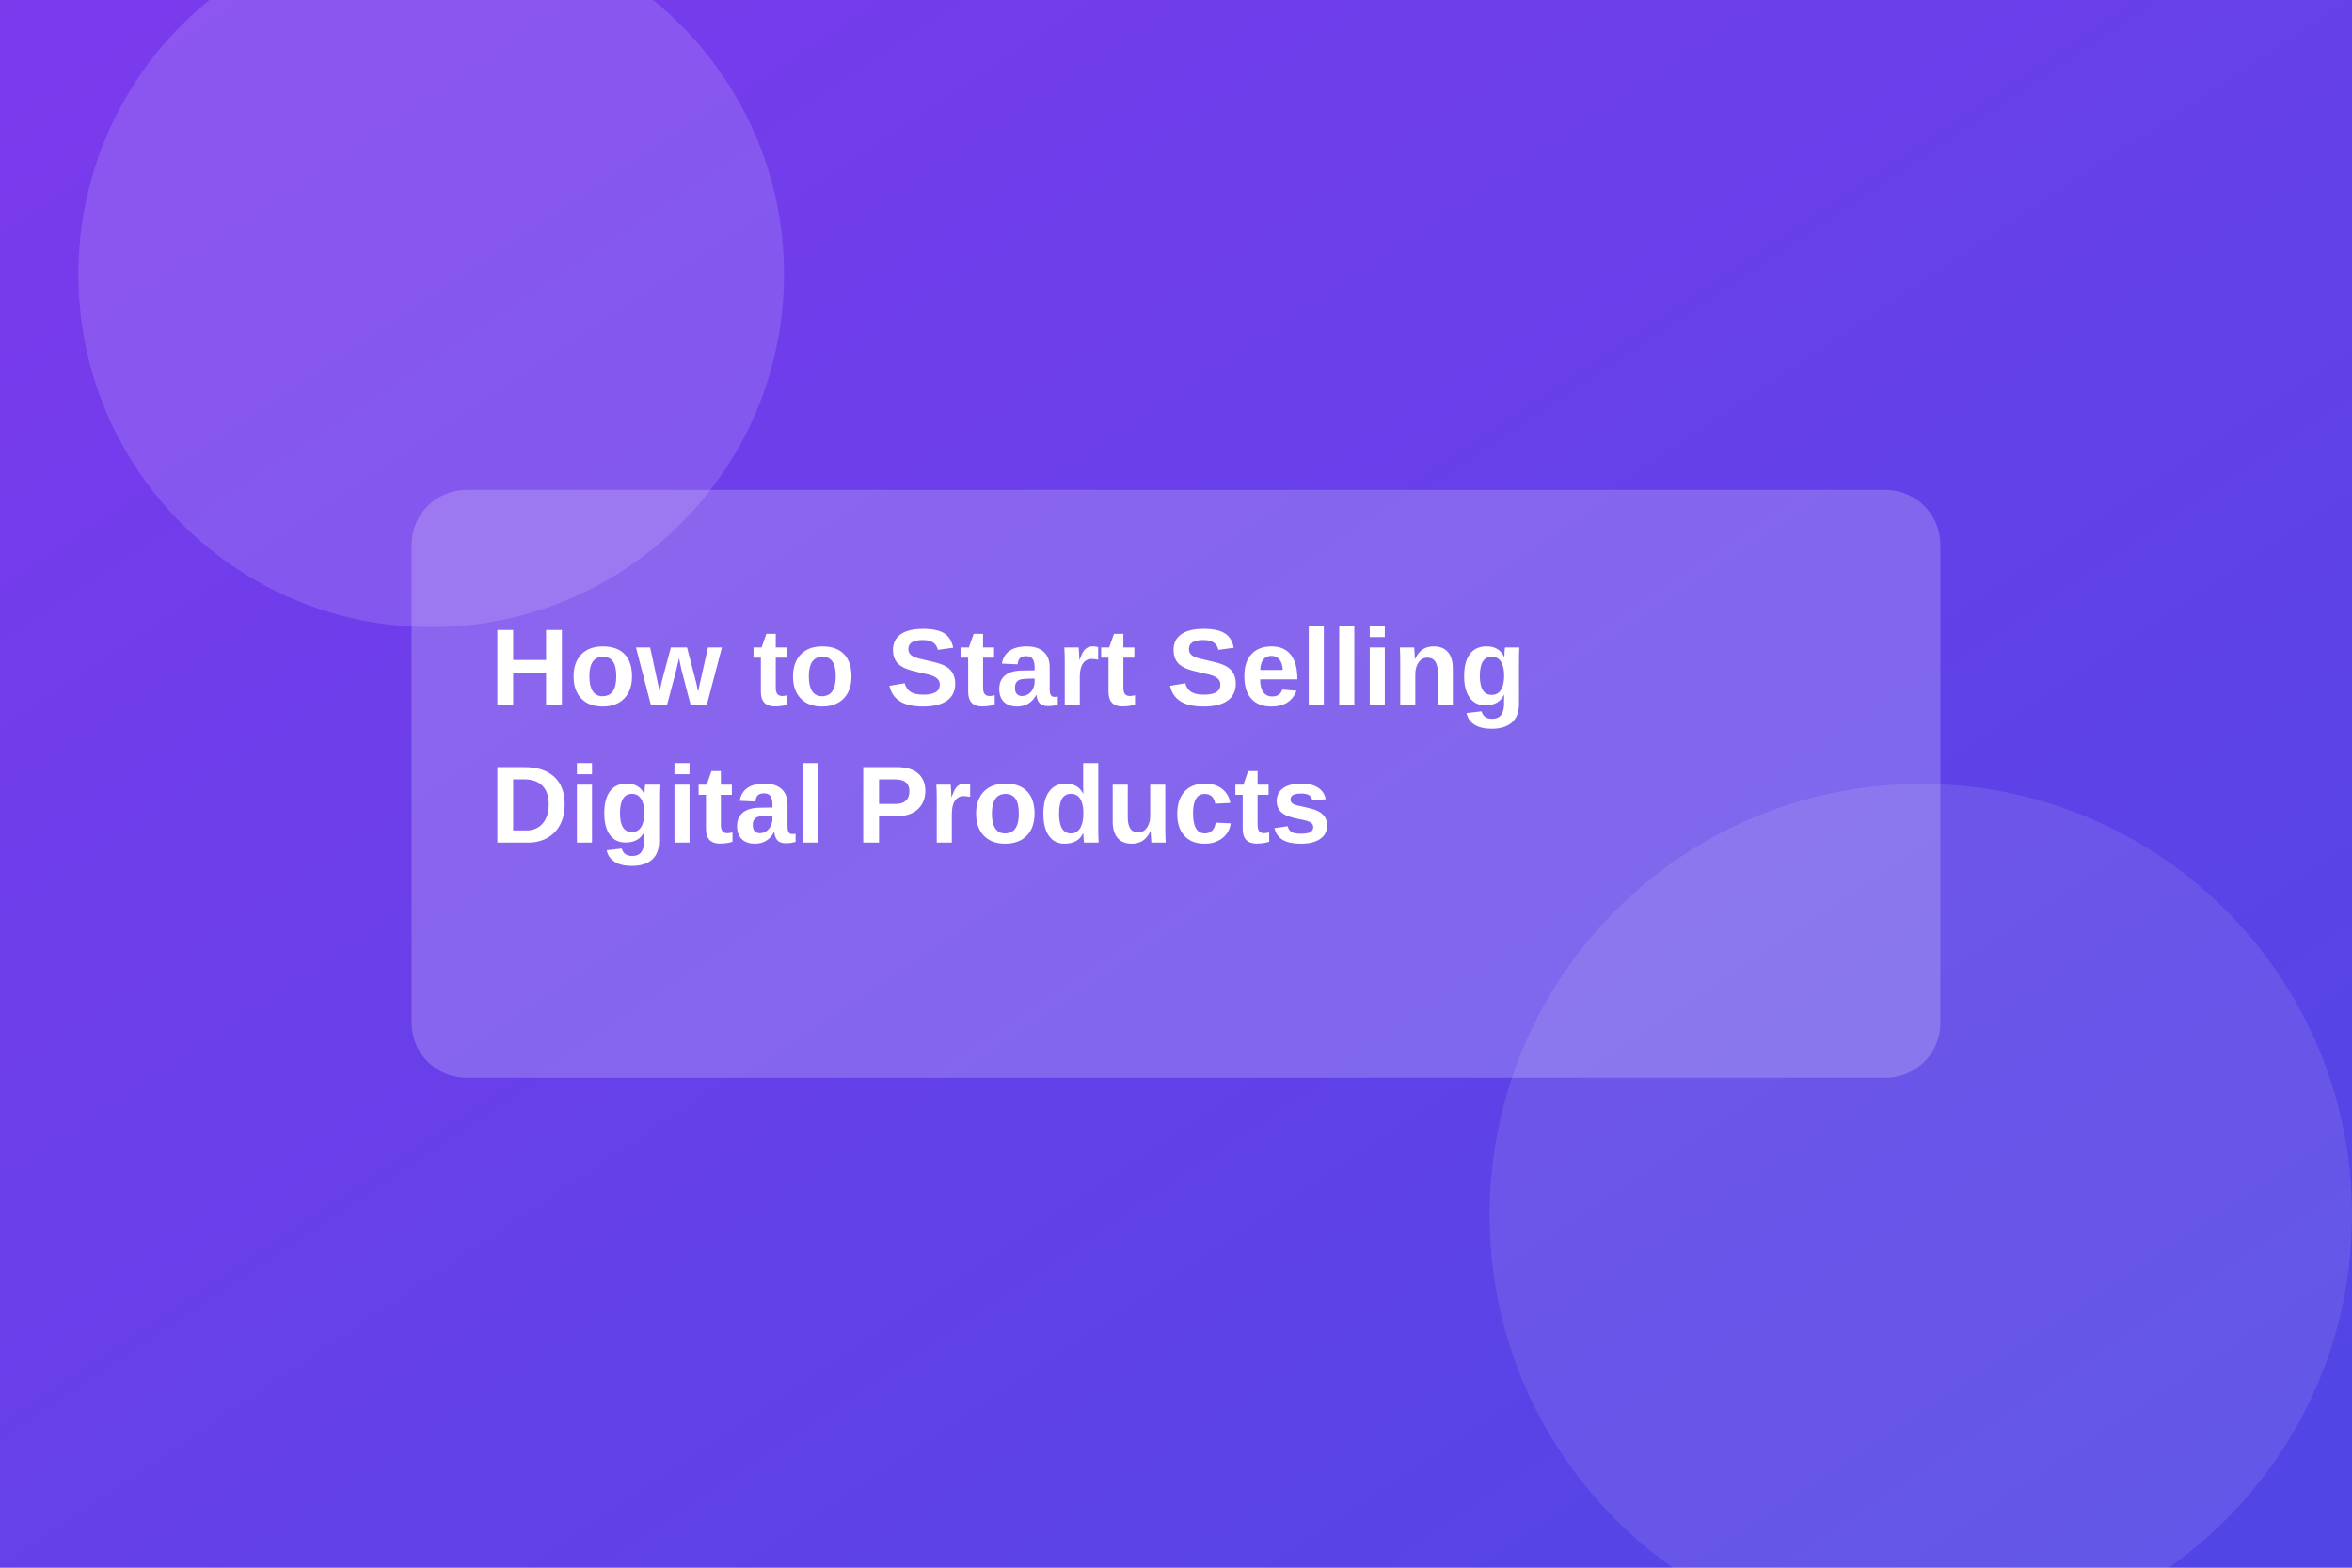
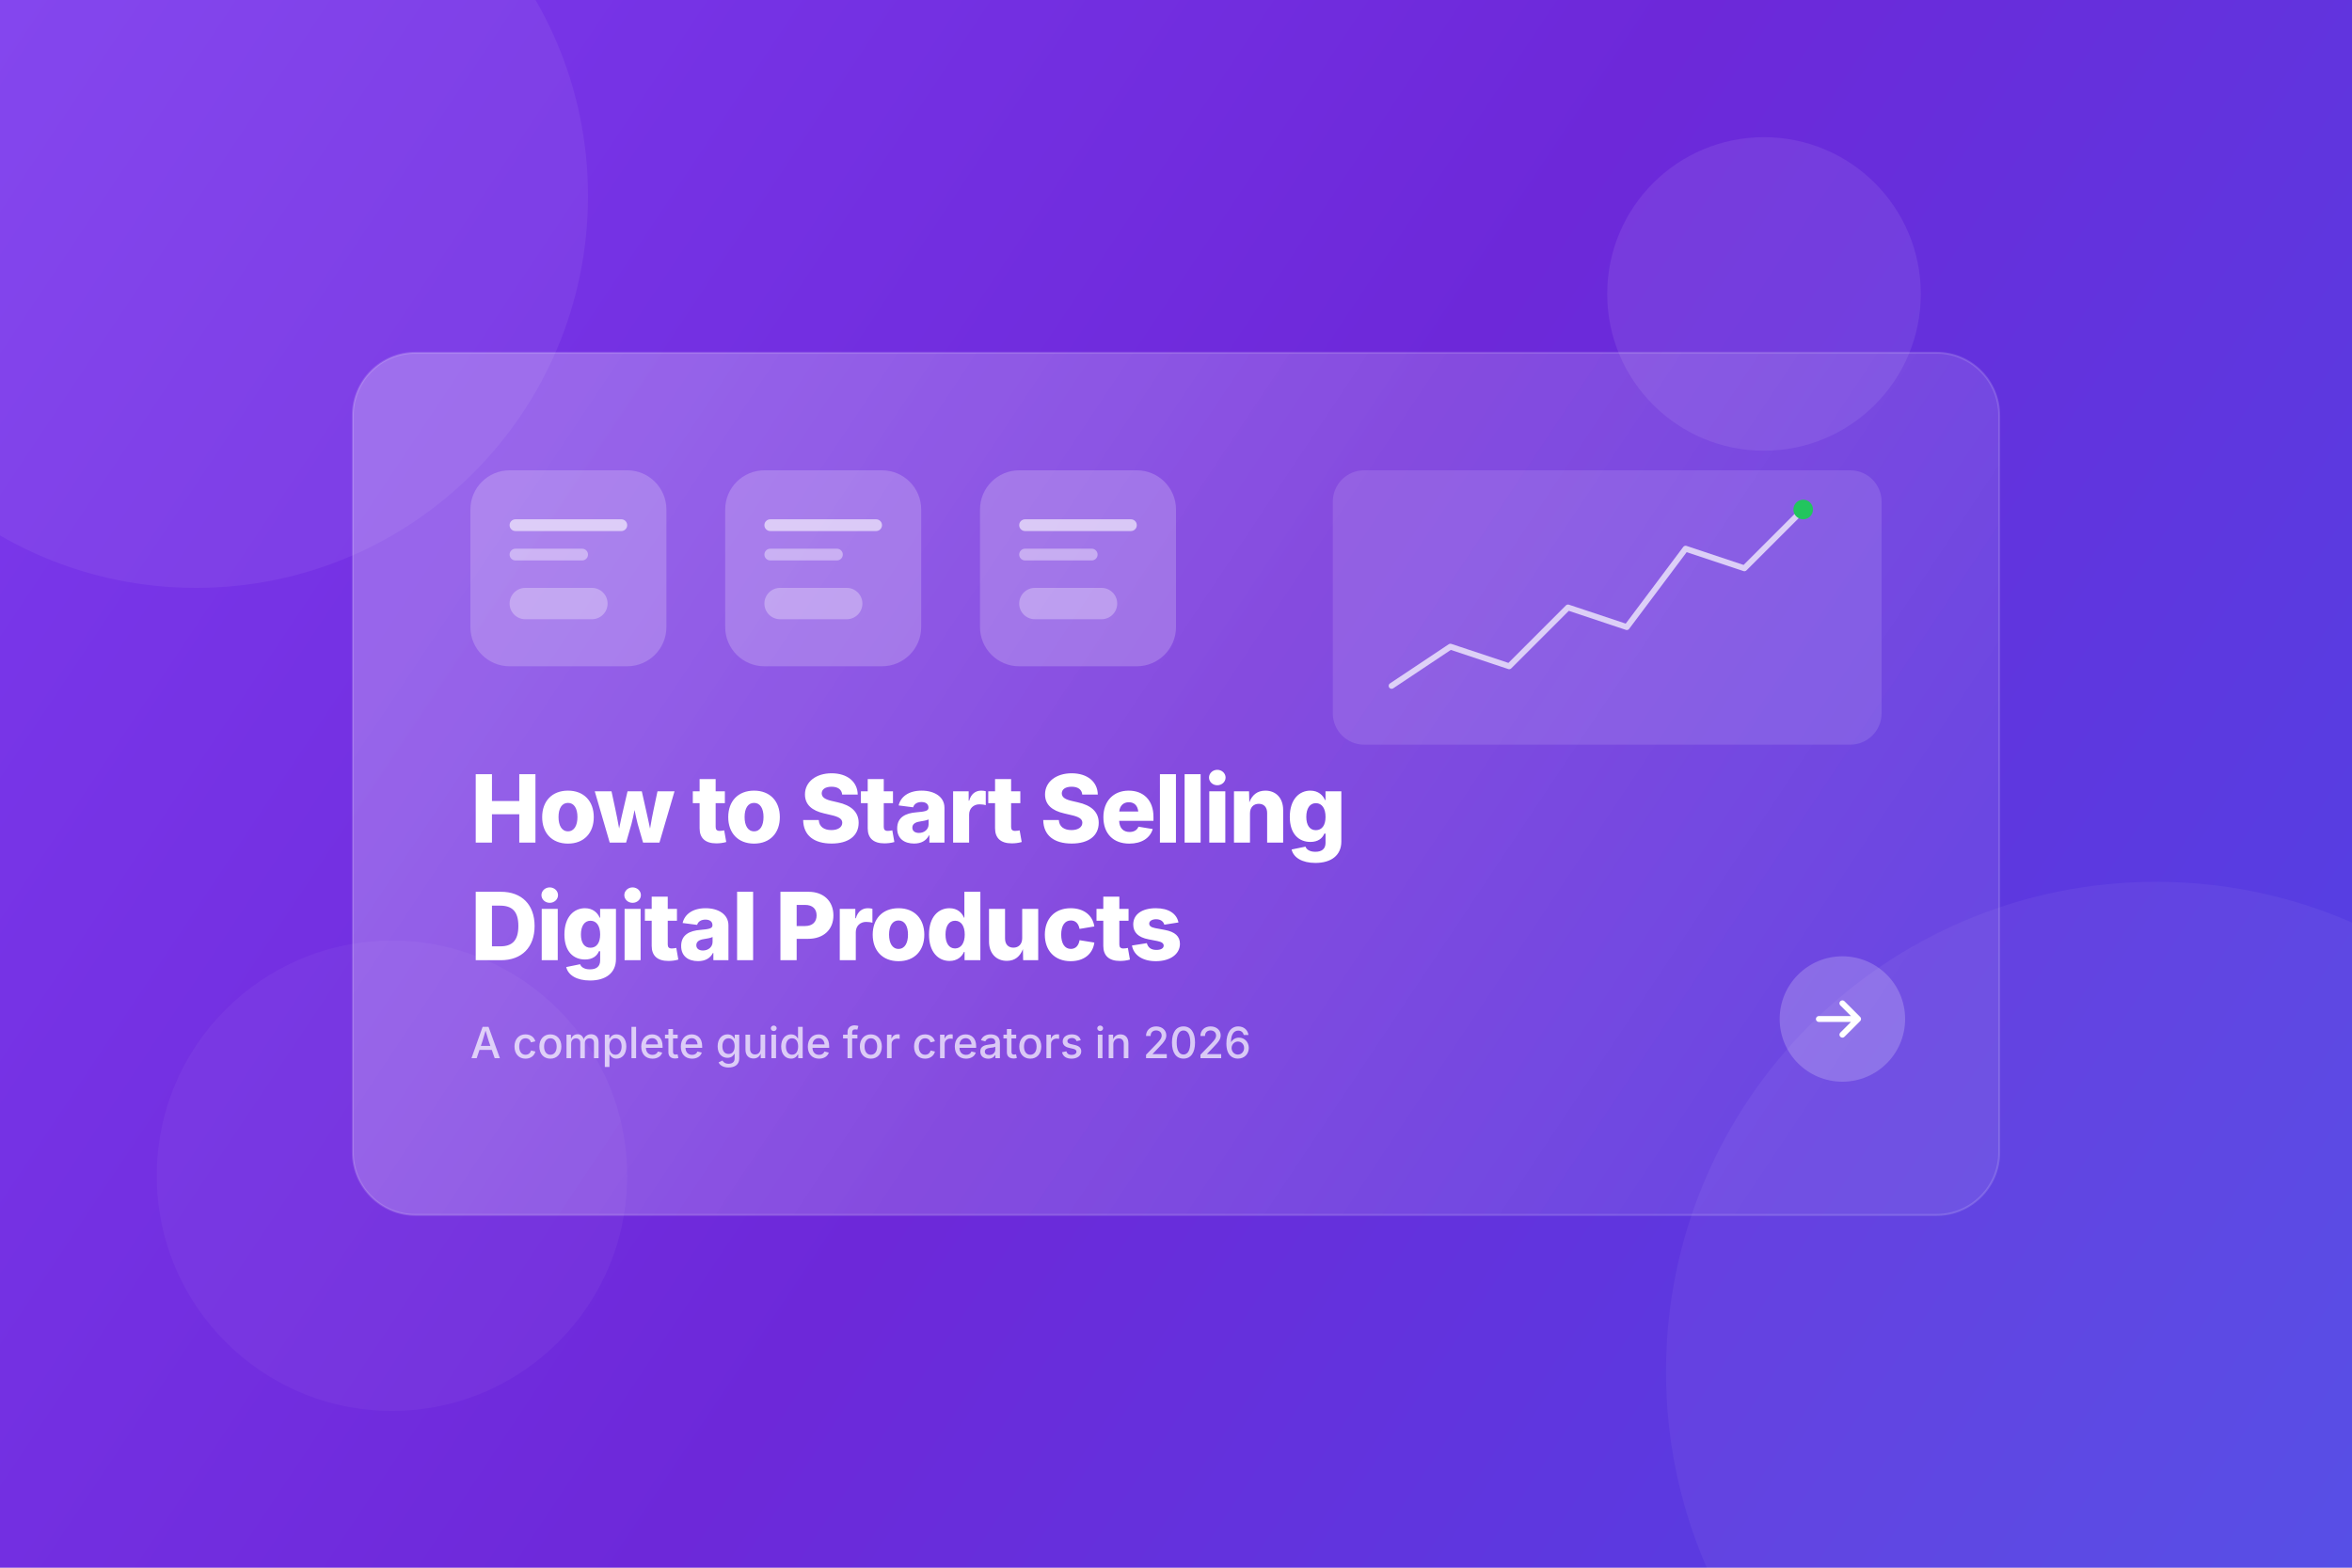
<svg xmlns="http://www.w3.org/2000/svg" width="1200" height="800" viewBox="0 0 1200 800" fill="none">
  <defs>
-     <linearGradient id="g" x1="0" y1="0" x2="1" y2="1">
+     <linearGradient id="bg1" x1="0" y1="0" x2="1200" y2="800" gradientUnits="userSpaceOnUse">
      <stop stop-color="#7c3aed" />
+       <stop offset="0.5" stop-color="#6d28d9" />
      <stop offset="1" stop-color="#4f46e5" />
    </linearGradient>
+     <linearGradient id="card1" x1="300" y1="200" x2="900" y2="600" gradientUnits="userSpaceOnUse">
+       <stop stop-color="white" stop-opacity="0.25" />
+       <stop offset="1" stop-color="white" stop-opacity="0.08" />
+     </linearGradient>
  </defs>
-   <rect width="1200" height="800" fill="url(#g)" />
-   <circle cx="220" cy="140" r="180" fill="white" fill-opacity="0.14" />
-   <circle cx="980" cy="620" r="220" fill="white" fill-opacity="0.10" />
-   <rect x="210" y="250" width="780" height="300" rx="28" fill="white" fill-opacity="0.2" />
-   <text x="250" y="360" fill="white" font-size="56" font-family="Arial" font-weight="700">How to Start Selling</text>
-   <text x="250" y="430" fill="white" font-size="56" font-family="Arial" font-weight="700">Digital Products</text>
+   <rect width="1200" height="800" fill="url(#bg1)" />
+   <circle cx="100" cy="100" r="200" fill="white" fill-opacity="0.06" />
+   <circle cx="1100" cy="700" r="250" fill="white" fill-opacity="0.05" />
+   <circle cx="900" cy="150" r="80" fill="white" fill-opacity="0.08" />
+   <circle cx="200" cy="600" r="120" fill="white" fill-opacity="0.04" />
+   <rect x="180" y="180" width="840" height="440" rx="32" fill="url(#card1)" stroke="white" stroke-opacity="0.15" stroke-width="1" />
+   <rect x="240" y="240" width="100" height="100" rx="20" fill="white" fill-opacity="0.2" />
+   <rect x="260" y="265" width="60" height="6" rx="3" fill="white" fill-opacity="0.6" />
+   <rect x="260" y="280" width="40" height="6" rx="3" fill="white" fill-opacity="0.4" />
+   <rect x="260" y="300" width="50" height="16" rx="8" fill="white" fill-opacity="0.3" />
+   <rect x="370" y="240" width="100" height="100" rx="20" fill="white" fill-opacity="0.2" />
+   <rect x="390" y="265" width="60" height="6" rx="3" fill="white" fill-opacity="0.6" />
+   <rect x="390" y="280" width="40" height="6" rx="3" fill="white" fill-opacity="0.4" />
+   <rect x="390" y="300" width="50" height="16" rx="8" fill="white" fill-opacity="0.3" />
+   <rect x="500" y="240" width="100" height="100" rx="20" fill="white" fill-opacity="0.2" />
+   <rect x="520" y="265" width="60" height="6" rx="3" fill="white" fill-opacity="0.6" />
+   <rect x="520" y="280" width="40" height="6" rx="3" fill="white" fill-opacity="0.4" />
+   <rect x="520" y="300" width="50" height="16" rx="8" fill="white" fill-opacity="0.3" />
+   <rect x="680" y="240" width="280" height="140" rx="16" fill="white" fill-opacity="0.12" />
+   <polyline points="710,350 740,330 770,340 800,310 830,320 860,280 890,290 920,260" stroke="white" stroke-opacity="0.7" stroke-width="3" fill="none" stroke-linecap="round" stroke-linejoin="round" />
+   <circle cx="920" cy="260" r="5" fill="#22c55e" />
+   <text x="240" y="430" fill="white" font-size="48" font-family="system-ui, -apple-system, sans-serif" font-weight="800" letter-spacing="-1">How to Start Selling</text>
+   <text x="240" y="490" fill="white" font-size="48" font-family="system-ui, -apple-system, sans-serif" font-weight="800" letter-spacing="-1">Digital Products</text>
+   <text x="240" y="540" fill="white" fill-opacity="0.7" font-size="22" font-family="system-ui, -apple-system, sans-serif" font-weight="500">A complete guide for creators in 2026</text>
+   <circle cx="940" cy="520" r="32" fill="white" fill-opacity="0.2" />
+   <path d="M928 520 L948 520 M940 512 L948 520 L940 528" stroke="white" stroke-width="3" stroke-linecap="round" stroke-linejoin="round" />
</svg>
